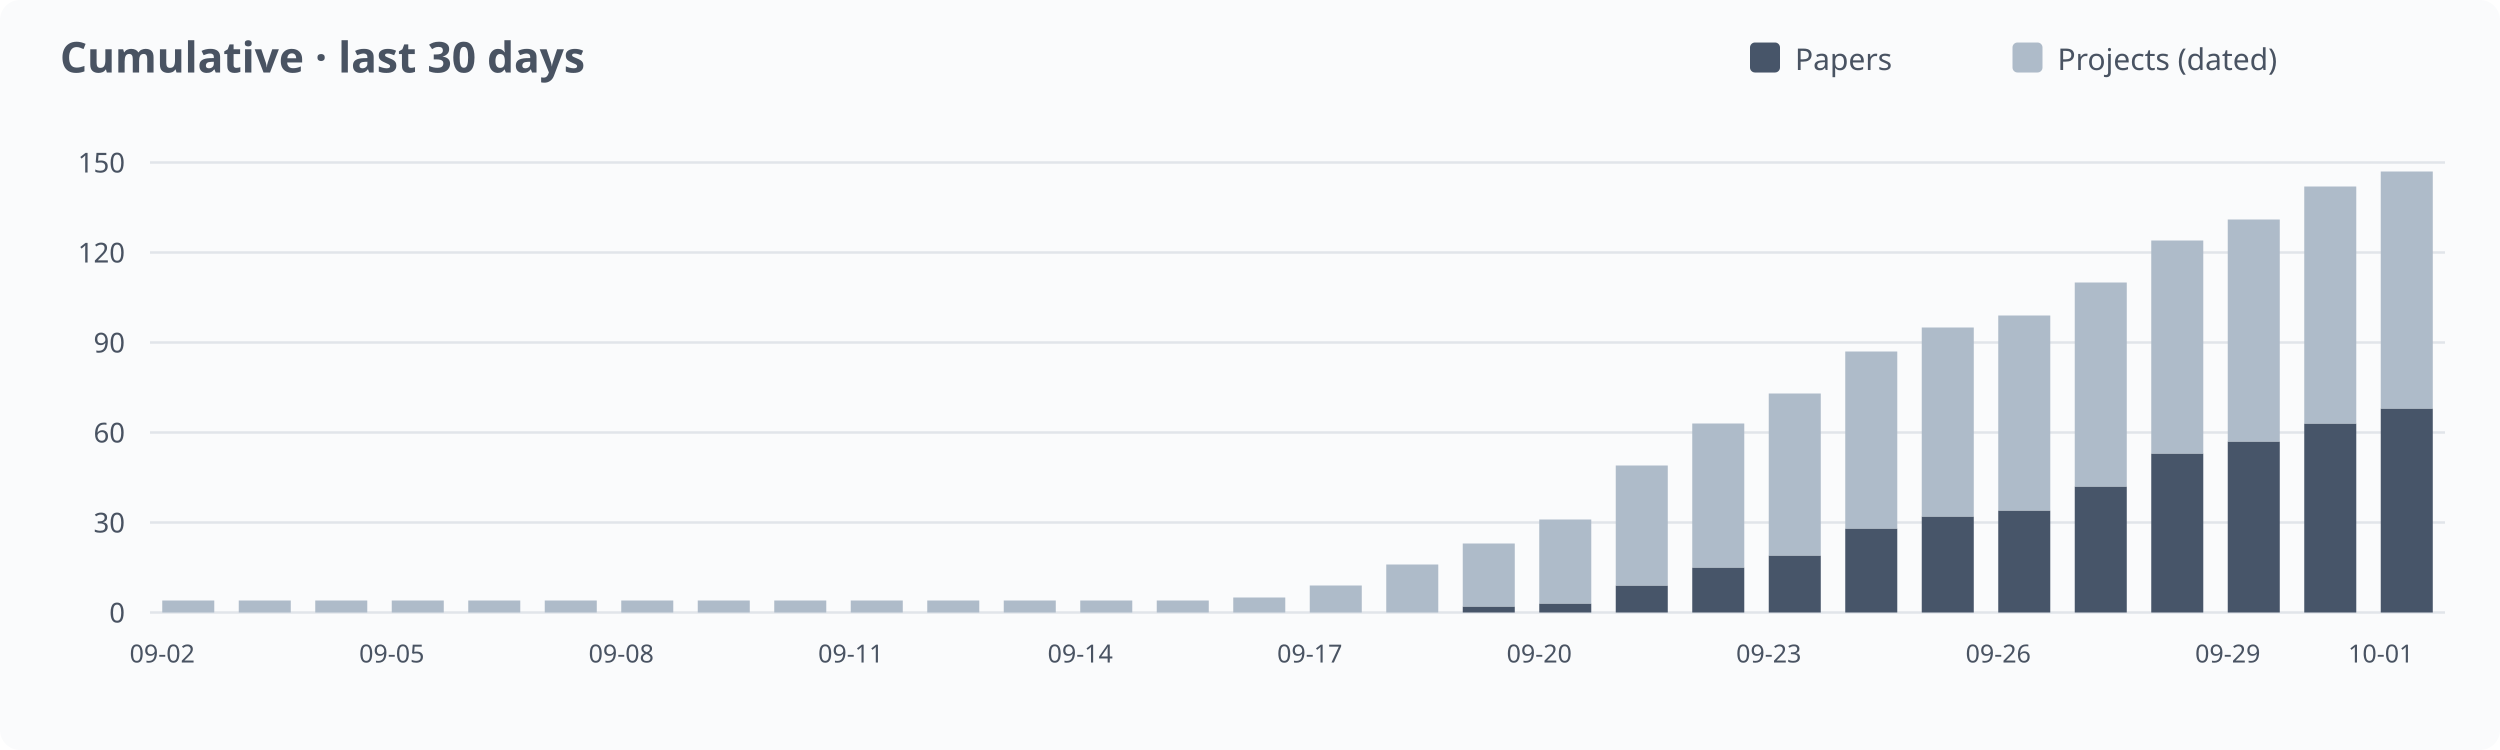
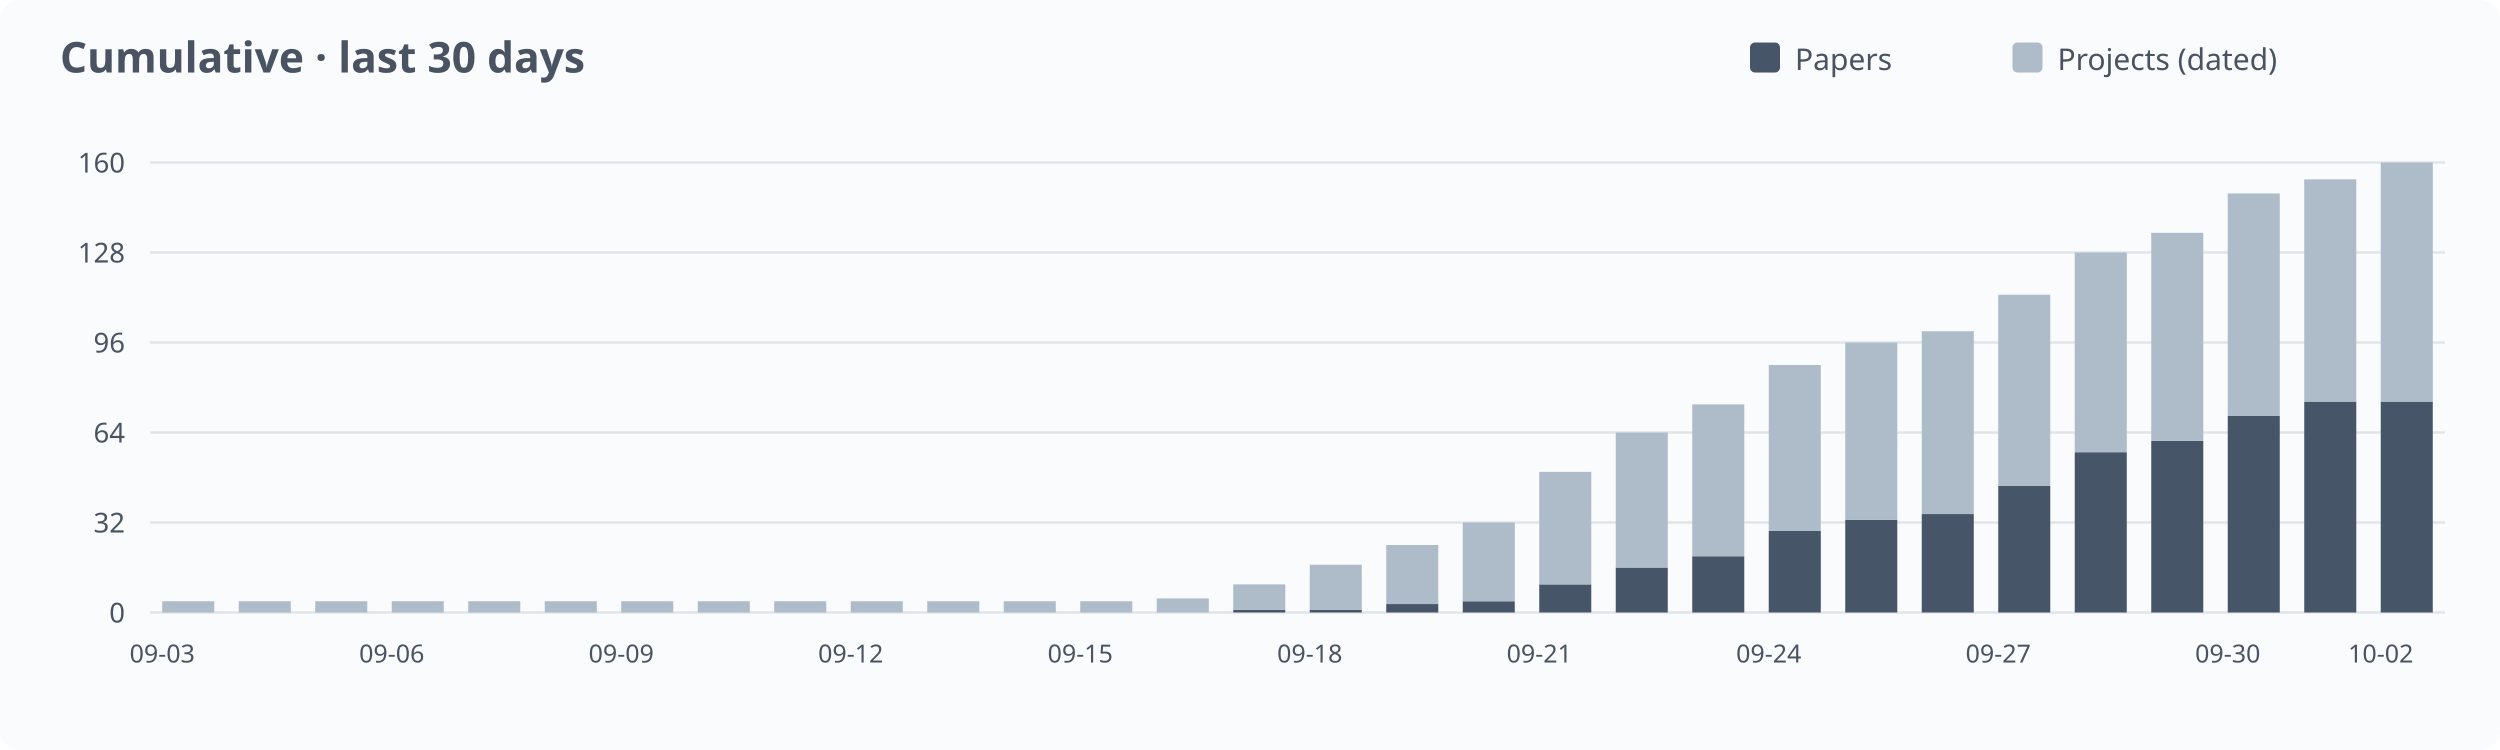
<svg xmlns="http://www.w3.org/2000/svg" width="1000" height="300" viewBox="0 0 1000 300" role="img" aria-labelledby="title desc">
  <rect width="100%" height="100%" rx="8" fill="#fafbfc" />
  <g font-family="system-ui,sans-serif" fill="#495362">
    <text x="24" y="29" font-size="17" font-weight="600">Cumulative · last 30 days</text>
    <rect x="700" y="17" width="12" height="12" rx="2" fill="#475569" />
    <text x="718" y="28" font-size="12">Papers</text>
    <rect x="805" y="17" width="12" height="12" rx="2" fill="#aebbc9" />
    <text x="823" y="28" font-size="12">Projects (dated)</text>
    <path d="M60 245.0H978" stroke="#e1e5ea" />
    <text x="50" y="249.0" text-anchor="end" font-size="11">0</text>
    <path d="M60 209.0H978" stroke="#e1e5ea" />
-     <text x="50" y="213.0" text-anchor="end" font-size="11">30</text>
+     <text x="50" y="213.0" text-anchor="end" font-size="11">32</text>
    <path d="M60 173.0H978" stroke="#e1e5ea" />
-     <text x="50" y="177.0" text-anchor="end" font-size="11">60</text>
+     <text x="50" y="177.0" text-anchor="end" font-size="11">64</text>
    <path d="M60 137.0H978" stroke="#e1e5ea" />
-     <text x="50" y="141.0" text-anchor="end" font-size="11">90</text>
+     <text x="50" y="141.0" text-anchor="end" font-size="11">96</text>
    <path d="M60 101.0H978" stroke="#e1e5ea" />
-     <text x="50" y="105.0" text-anchor="end" font-size="11">120</text>
+     <text x="50" y="105.0" text-anchor="end" font-size="11">128</text>
    <path d="M60 65.0H978" stroke="#e1e5ea" />
-     <text x="50" y="69.0" text-anchor="end" font-size="11">150</text>
+     <text x="50" y="69.0" text-anchor="end" font-size="11">160</text>
    <rect x="64.90" y="245.00" width="20.81" height="0.00" fill="#475569" />
-     <rect x="64.90" y="240.20" width="20.81" height="4.80" fill="#aebbc9" />
-     <text x="64.90" y="265" text-anchor="middle" font-size="10">09-02</text>
+     <rect x="64.90" y="240.50" width="20.81" height="4.50" fill="#aebbc9" />
+     <text x="64.90" y="265" text-anchor="middle" font-size="10">09-03</text>
    <rect x="95.50" y="245.00" width="20.81" height="0.00" fill="#475569" />
-     <rect x="95.50" y="240.20" width="20.81" height="4.80" fill="#aebbc9" />
+     <rect x="95.50" y="240.50" width="20.81" height="4.50" fill="#aebbc9" />
    <rect x="126.10" y="245.00" width="20.81" height="0.00" fill="#475569" />
-     <rect x="126.10" y="240.20" width="20.81" height="4.80" fill="#aebbc9" />
+     <rect x="126.10" y="240.50" width="20.81" height="4.50" fill="#aebbc9" />
    <rect x="156.70" y="245.00" width="20.81" height="0.00" fill="#475569" />
-     <rect x="156.70" y="240.20" width="20.81" height="4.80" fill="#aebbc9" />
-     <text x="156.70" y="265" text-anchor="middle" font-size="10">09-05</text>
+     <rect x="156.70" y="240.50" width="20.81" height="4.50" fill="#aebbc9" />
+     <text x="156.70" y="265" text-anchor="middle" font-size="10">09-06</text>
    <rect x="187.30" y="245.00" width="20.81" height="0.00" fill="#475569" />
-     <rect x="187.30" y="240.20" width="20.81" height="4.80" fill="#aebbc9" />
+     <rect x="187.30" y="240.50" width="20.81" height="4.50" fill="#aebbc9" />
    <rect x="217.90" y="245.00" width="20.81" height="0.00" fill="#475569" />
-     <rect x="217.90" y="240.20" width="20.81" height="4.80" fill="#aebbc9" />
+     <rect x="217.90" y="240.50" width="20.81" height="4.50" fill="#aebbc9" />
    <rect x="248.50" y="245.00" width="20.81" height="0.00" fill="#475569" />
-     <rect x="248.50" y="240.20" width="20.81" height="4.80" fill="#aebbc9" />
-     <text x="248.50" y="265" text-anchor="middle" font-size="10">09-08</text>
+     <rect x="248.50" y="240.50" width="20.81" height="4.50" fill="#aebbc9" />
+     <text x="248.50" y="265" text-anchor="middle" font-size="10">09-09</text>
    <rect x="279.10" y="245.00" width="20.81" height="0.00" fill="#475569" />
-     <rect x="279.10" y="240.20" width="20.81" height="4.80" fill="#aebbc9" />
+     <rect x="279.10" y="240.50" width="20.81" height="4.50" fill="#aebbc9" />
    <rect x="309.70" y="245.00" width="20.81" height="0.00" fill="#475569" />
-     <rect x="309.70" y="240.20" width="20.81" height="4.80" fill="#aebbc9" />
+     <rect x="309.70" y="240.50" width="20.81" height="4.50" fill="#aebbc9" />
    <rect x="340.30" y="245.00" width="20.81" height="0.00" fill="#475569" />
-     <rect x="340.30" y="240.20" width="20.81" height="4.80" fill="#aebbc9" />
-     <text x="340.30" y="265" text-anchor="middle" font-size="10">09-11</text>
+     <rect x="340.30" y="240.50" width="20.81" height="4.50" fill="#aebbc9" />
+     <text x="340.30" y="265" text-anchor="middle" font-size="10">09-12</text>
    <rect x="370.90" y="245.00" width="20.81" height="0.00" fill="#475569" />
-     <rect x="370.90" y="240.20" width="20.81" height="4.80" fill="#aebbc9" />
+     <rect x="370.90" y="240.50" width="20.81" height="4.50" fill="#aebbc9" />
    <rect x="401.50" y="245.00" width="20.81" height="0.00" fill="#475569" />
-     <rect x="401.50" y="240.20" width="20.81" height="4.80" fill="#aebbc9" />
+     <rect x="401.50" y="240.50" width="20.81" height="4.50" fill="#aebbc9" />
    <rect x="432.10" y="245.00" width="20.81" height="0.00" fill="#475569" />
-     <rect x="432.10" y="240.20" width="20.81" height="4.80" fill="#aebbc9" />
-     <text x="432.10" y="265" text-anchor="middle" font-size="10">09-14</text>
+     <rect x="432.10" y="240.50" width="20.81" height="4.50" fill="#aebbc9" />
+     <text x="432.10" y="265" text-anchor="middle" font-size="10">09-15</text>
    <rect x="462.70" y="245.00" width="20.81" height="0.00" fill="#475569" />
-     <rect x="462.70" y="240.20" width="20.81" height="4.80" fill="#aebbc9" />
-     <rect x="493.30" y="245.00" width="20.81" height="0.00" fill="#475569" />
-     <rect x="493.30" y="239.00" width="20.81" height="6.00" fill="#aebbc9" />
-     <rect x="523.90" y="245.00" width="20.81" height="0.00" fill="#475569" />
-     <rect x="523.90" y="234.20" width="20.81" height="10.80" fill="#aebbc9" />
-     <text x="523.90" y="265" text-anchor="middle" font-size="10">09-17</text>
-     <rect x="554.50" y="245.00" width="20.81" height="0.00" fill="#475569" />
-     <rect x="554.50" y="225.80" width="20.81" height="19.20" fill="#aebbc9" />
-     <rect x="585.10" y="242.60" width="20.81" height="2.40" fill="#475569" />
-     <rect x="585.10" y="217.40" width="20.81" height="25.20" fill="#aebbc9" />
-     <rect x="615.70" y="241.40" width="20.81" height="3.60" fill="#475569" />
-     <rect x="615.70" y="207.80" width="20.81" height="33.60" fill="#aebbc9" />
-     <text x="615.70" y="265" text-anchor="middle" font-size="10">09-20</text>
-     <rect x="646.30" y="234.20" width="20.81" height="10.80" fill="#475569" />
-     <rect x="646.30" y="186.20" width="20.81" height="48.00" fill="#aebbc9" />
-     <rect x="676.90" y="227.00" width="20.81" height="18.00" fill="#475569" />
-     <rect x="676.90" y="169.40" width="20.81" height="57.60" fill="#aebbc9" />
-     <rect x="707.50" y="222.20" width="20.81" height="22.80" fill="#475569" />
-     <rect x="707.50" y="157.40" width="20.81" height="64.80" fill="#aebbc9" />
-     <text x="707.50" y="265" text-anchor="middle" font-size="10">09-23</text>
-     <rect x="738.10" y="211.40" width="20.81" height="33.60" fill="#475569" />
-     <rect x="738.10" y="140.60" width="20.81" height="70.80" fill="#aebbc9" />
-     <rect x="768.70" y="206.60" width="20.81" height="38.40" fill="#475569" />
-     <rect x="768.70" y="131.00" width="20.81" height="75.60" fill="#aebbc9" />
-     <rect x="799.30" y="204.20" width="20.81" height="40.80" fill="#475569" />
-     <rect x="799.30" y="126.20" width="20.81" height="78.00" fill="#aebbc9" />
-     <text x="799.30" y="265" text-anchor="middle" font-size="10">09-26</text>
-     <rect x="829.90" y="194.60" width="20.81" height="50.40" fill="#475569" />
-     <rect x="829.90" y="113.00" width="20.81" height="81.60" fill="#aebbc9" />
-     <rect x="860.50" y="181.40" width="20.81" height="63.60" fill="#475569" />
-     <rect x="860.50" y="96.20" width="20.81" height="85.20" fill="#aebbc9" />
-     <rect x="891.10" y="176.60" width="20.81" height="68.40" fill="#475569" />
-     <rect x="891.10" y="87.80" width="20.81" height="88.80" fill="#aebbc9" />
-     <text x="891.10" y="265" text-anchor="middle" font-size="10">09-29</text>
-     <rect x="921.70" y="169.40" width="20.81" height="75.60" fill="#475569" />
-     <rect x="921.70" y="74.60" width="20.81" height="94.80" fill="#aebbc9" />
-     <rect x="952.30" y="163.40" width="20.81" height="81.60" fill="#475569" />
-     <rect x="952.30" y="68.60" width="20.81" height="94.80" fill="#aebbc9" />
-     <text x="952.30" y="265" text-anchor="middle" font-size="10">10-01</text>
+     <rect x="462.70" y="239.38" width="20.81" height="5.62" fill="#aebbc9" />
+     <rect x="493.30" y="243.88" width="20.81" height="1.12" fill="#475569" />
+     <rect x="493.30" y="233.75" width="20.81" height="10.12" fill="#aebbc9" />
+     <rect x="523.90" y="243.88" width="20.81" height="1.12" fill="#475569" />
+     <rect x="523.90" y="225.88" width="20.81" height="18.00" fill="#aebbc9" />
+     <text x="523.90" y="265" text-anchor="middle" font-size="10">09-18</text>
+     <rect x="554.50" y="241.62" width="20.81" height="3.38" fill="#475569" />
+     <rect x="554.50" y="218.00" width="20.81" height="23.62" fill="#aebbc9" />
+     <rect x="585.10" y="240.50" width="20.81" height="4.50" fill="#475569" />
+     <rect x="585.10" y="209.00" width="20.81" height="31.50" fill="#aebbc9" />
+     <rect x="615.70" y="233.75" width="20.81" height="11.25" fill="#475569" />
+     <rect x="615.70" y="188.75" width="20.81" height="45.00" fill="#aebbc9" />
+     <text x="615.70" y="265" text-anchor="middle" font-size="10">09-21</text>
+     <rect x="646.30" y="227.00" width="20.81" height="18.00" fill="#475569" />
+     <rect x="646.30" y="173.00" width="20.81" height="54.00" fill="#aebbc9" />
+     <rect x="676.90" y="222.50" width="20.81" height="22.50" fill="#475569" />
+     <rect x="676.90" y="161.75" width="20.81" height="60.75" fill="#aebbc9" />
+     <rect x="707.50" y="212.38" width="20.81" height="32.62" fill="#475569" />
+     <rect x="707.50" y="146.00" width="20.81" height="66.38" fill="#aebbc9" />
+     <text x="707.50" y="265" text-anchor="middle" font-size="10">09-24</text>
+     <rect x="738.10" y="207.88" width="20.81" height="37.12" fill="#475569" />
+     <rect x="738.10" y="137.00" width="20.81" height="70.88" fill="#aebbc9" />
+     <rect x="768.70" y="205.62" width="20.81" height="39.38" fill="#475569" />
+     <rect x="768.70" y="132.50" width="20.81" height="73.12" fill="#aebbc9" />
+     <rect x="799.30" y="194.38" width="20.81" height="50.62" fill="#475569" />
+     <rect x="799.30" y="117.88" width="20.81" height="76.50" fill="#aebbc9" />
+     <text x="799.30" y="265" text-anchor="middle" font-size="10">09-27</text>
+     <rect x="829.90" y="180.88" width="20.81" height="64.12" fill="#475569" />
+     <rect x="829.90" y="101.00" width="20.81" height="79.88" fill="#aebbc9" />
+     <rect x="860.50" y="176.38" width="20.81" height="68.62" fill="#475569" />
+     <rect x="860.50" y="93.12" width="20.81" height="83.25" fill="#aebbc9" />
+     <rect x="891.10" y="166.25" width="20.81" height="78.75" fill="#475569" />
+     <rect x="891.10" y="77.38" width="20.81" height="88.88" fill="#aebbc9" />
+     <text x="891.10" y="265" text-anchor="middle" font-size="10">09-30</text>
+     <rect x="921.70" y="160.62" width="20.81" height="84.38" fill="#475569" />
+     <rect x="921.70" y="71.75" width="20.81" height="88.88" fill="#aebbc9" />
+     <rect x="952.30" y="160.62" width="20.81" height="84.38" fill="#475569" />
+     <rect x="952.30" y="65.00" width="20.81" height="95.62" fill="#aebbc9" />
+     <text x="952.30" y="265" text-anchor="middle" font-size="10">10-02</text>
  </g>
</svg>
